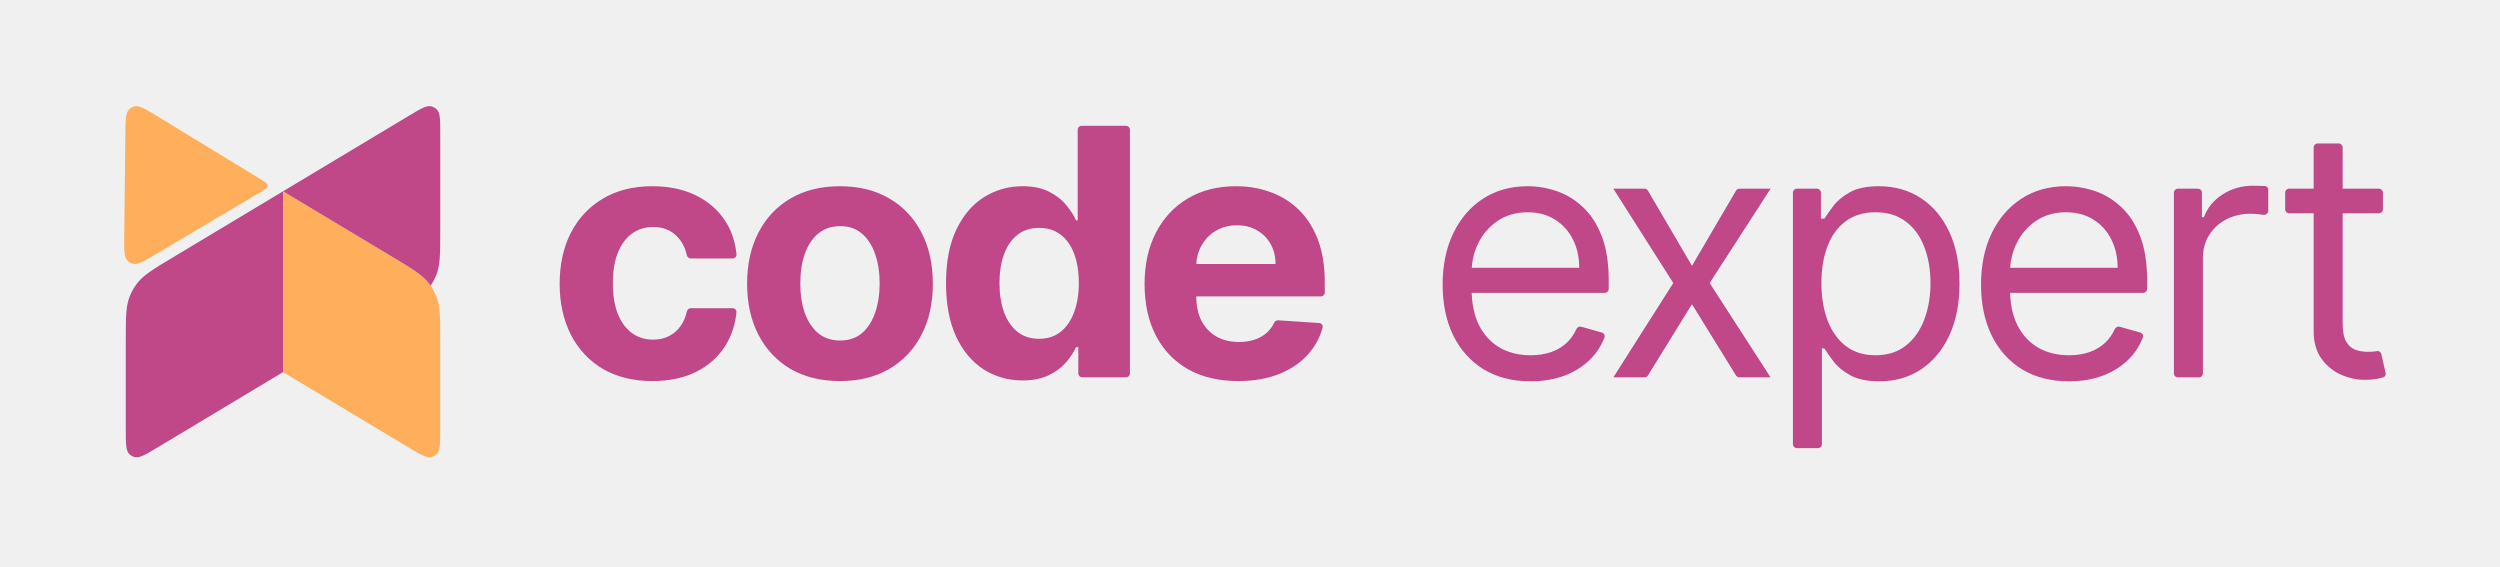
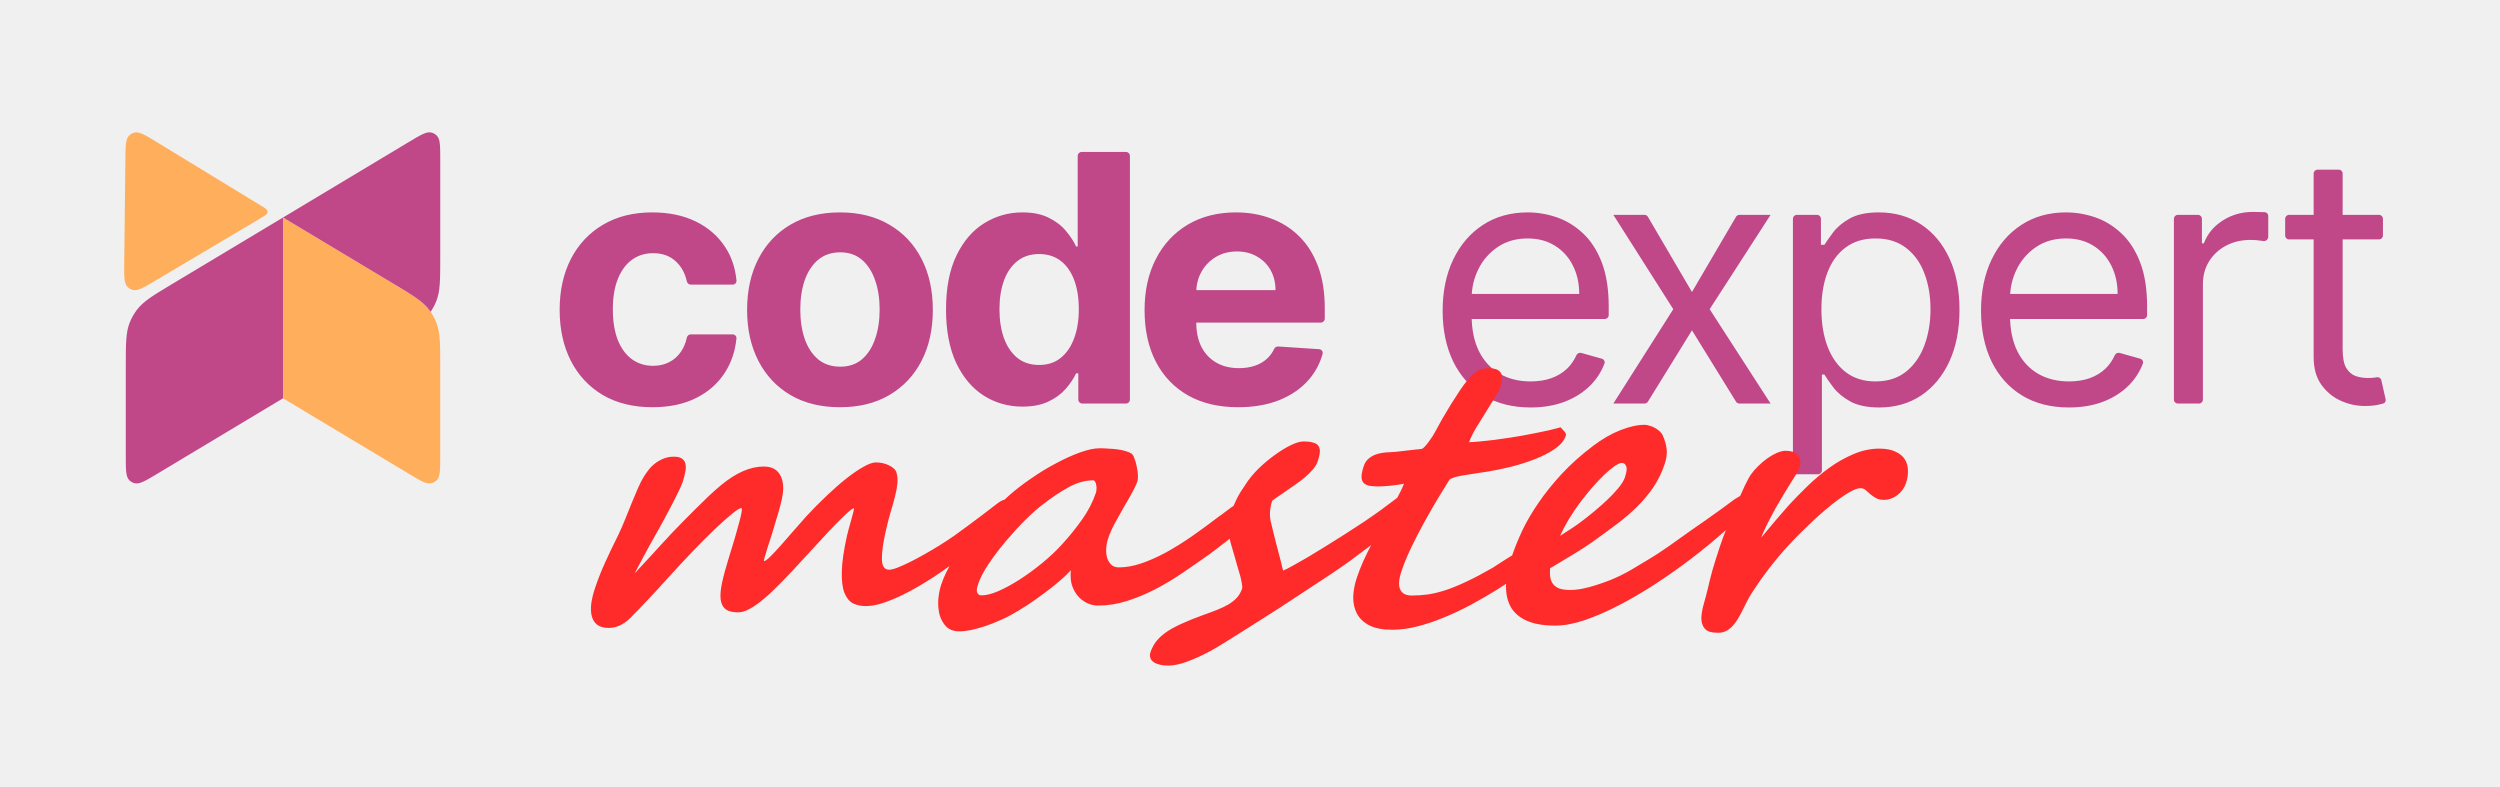
- <svg xmlns="http://www.w3.org/2000/svg" width="636" height="144" fill="none">
-   <g clip-path="url(#a)">
-     <path fill="#ffaf5b" fill-rule="evenodd" d="M32.854 27.823c-.899.87-.918 2.606-.957 6.078l-.293 26.26c-.039 3.506-.058 5.26.829 6.151a3 3 0 0 0 1.36.785c1.215.321 2.724-.573 5.74-2.363l26.966-16c.948-.562 1.421-.843 1.527-1.236a.999.999 0 0 0 .003-.508c-.1-.394-.57-.681-1.511-1.255L39.882 29.48c-2.964-1.81-4.446-2.714-5.661-2.414a3 3 0 0 0-1.367.758Zm78.254 87.681c.892-.881.892-2.623.892-6.108V86.54c0-5.79 0-8.684-1.032-11.221a14.003 14.003 0 0 0-1.772-3.13c-1.644-2.19-4.127-3.68-9.091-6.658L72 48.668v46l32.049 19.23c2.988 1.793 4.483 2.689 5.697 2.377a3.002 3.002 0 0 0 1.362-.771Z" clip-rule="evenodd" />
-     <path fill="#c04788" fill-rule="evenodd" d="M112 58.797c0 5.789 0 8.684-1.032 11.22-.38.933-.859 1.822-1.428 2.651a13.746 13.746 0 0 0-.344-.479c-1.644-2.19-4.127-3.68-9.091-6.658L72 48.668l32.049-19.23c2.988-1.792 4.483-2.689 5.697-2.377.514.132.984.398 1.362.771.892.881.892 2.624.892 6.109v24.856ZM33.032 75.319C32 77.856 32 80.751 32 86.539v22.857c0 3.485 0 5.227.892 6.108a3 3 0 0 0 1.362.771c1.214.312 2.709-.584 5.697-2.377L72 94.668v-46L43.895 65.531C38.93 68.51 36.448 70 34.805 72.19a13.999 13.999 0 0 0-1.773 3.13Z" clip-rule="evenodd" />
-     <path fill="#c04788" d="M166 96.938c-4.917 0-9.146-1.042-12.688-3.126-3.52-2.104-6.229-5.02-8.124-8.75-1.876-3.729-2.813-8.02-2.813-12.874 0-4.917.948-9.23 2.844-12.938 1.916-3.73 4.635-6.635 8.156-8.719 3.521-2.104 7.708-3.156 12.563-3.156 4.187 0 7.854.76 11 2.281 3.145 1.521 5.635 3.657 7.468 6.407 1.659 2.487 2.644 5.366 2.955 8.638a.966.966 0 0 1-.975 1.049h-10.648c-.496 0-.912-.365-1.017-.85-.436-2.005-1.322-3.65-2.659-4.931-1.5-1.48-3.468-2.219-5.906-2.219-2.062 0-3.864.563-5.406 1.688-1.521 1.104-2.708 2.718-3.562 4.843-.855 2.125-1.282 4.698-1.282 7.719 0 3.063.417 5.667 1.25 7.813.854 2.145 2.052 3.78 3.594 4.906 1.542 1.125 3.344 1.687 5.406 1.687 1.521 0 2.886-.312 4.094-.937 1.229-.625 2.24-1.531 3.031-2.719.673-1 1.153-2.166 1.44-3.495.105-.484.521-.849 1.017-.849h10.641a.967.967 0 0 1 .975 1.055c-.326 3.235-1.299 6.112-2.916 8.633-1.771 2.77-4.219 4.937-7.344 6.5-3.125 1.562-6.823 2.344-11.094 2.344ZM213.688 96.938c-4.854 0-9.052-1.032-12.593-3.094-3.521-2.084-6.24-4.98-8.157-8.688-1.916-3.729-2.875-8.052-2.875-12.969 0-4.958.959-9.291 2.875-13 1.917-3.729 4.636-6.624 8.157-8.687 3.541-2.083 7.739-3.125 12.593-3.125 4.855 0 9.042 1.042 12.563 3.125 3.542 2.063 6.271 4.958 8.187 8.688 1.917 3.708 2.875 8.041 2.875 13 0 4.916-.958 9.24-2.875 12.968-1.916 3.709-4.645 6.604-8.187 8.688-3.521 2.062-7.708 3.094-12.563 3.094Zm.063-10.313c2.208 0 4.052-.625 5.531-1.875 1.479-1.27 2.594-3 3.344-5.188.771-2.187 1.156-4.677 1.156-7.468 0-2.792-.385-5.281-1.156-7.469-.75-2.188-1.865-3.917-3.344-5.188-1.479-1.27-3.323-1.906-5.531-1.906-2.229 0-4.104.636-5.625 1.907-1.5 1.27-2.635 3-3.406 5.187-.75 2.188-1.125 4.677-1.125 7.469 0 2.791.375 5.281 1.125 7.469.771 2.187 1.906 3.916 3.406 5.187 1.521 1.25 3.396 1.875 5.625 1.875ZM260.137 96.781c-3.646 0-6.948-.937-9.906-2.812-2.938-1.896-5.271-4.677-7-8.344-1.708-3.688-2.563-8.208-2.563-13.563 0-5.5.886-10.072 2.657-13.718 1.771-3.667 4.125-6.407 7.062-8.219 2.959-1.833 6.198-2.75 9.719-2.75 2.687 0 4.927.458 6.719 1.375 1.812.896 3.271 2.02 4.375 3.375 1.125 1.333 1.979 2.646 2.562 3.938h.406V33a1 1 0 0 1 1-1h11.282a1 1 0 0 1 1 1v62a1 1 0 0 1-1 1h-11.125a1 1 0 0 1-1-1v-6.688h-.563c-.625 1.334-1.51 2.657-2.656 3.97-1.125 1.29-2.594 2.364-4.406 3.218-1.792.854-3.979 1.281-6.563 1.281Zm4.219-10.594c2.146 0 3.958-.583 5.437-1.75 1.5-1.187 2.646-2.843 3.438-4.968.812-2.125 1.219-4.615 1.219-7.469s-.396-5.333-1.188-7.438c-.791-2.104-1.937-3.729-3.437-4.874-1.5-1.146-3.323-1.72-5.469-1.72-2.188 0-4.031.594-5.531 1.782-1.5 1.188-2.636 2.833-3.407 4.938-.77 2.104-1.156 4.541-1.156 7.312 0 2.792.386 5.26 1.156 7.406.792 2.125 1.928 3.792 3.407 5 1.5 1.188 3.343 1.781 5.531 1.781ZM314.99 96.938c-4.937 0-9.187-1-12.75-3-3.542-2.021-6.271-4.876-8.187-8.563-1.917-3.708-2.875-8.094-2.875-13.156 0-4.938.958-9.271 2.875-13 1.916-3.73 4.614-6.636 8.093-8.719 3.5-2.083 7.604-3.125 12.313-3.125 3.166 0 6.114.51 8.844 1.531 2.75 1 5.145 2.51 7.187 4.532 2.063 2.02 3.667 4.562 4.813 7.624 1.145 3.042 1.718 6.605 1.718 10.688v2.656a1 1 0 0 1-1 1H296.49v-8.25h28c0-1.916-.417-3.614-1.25-5.094a8.953 8.953 0 0 0-3.469-3.468c-1.458-.854-3.156-1.282-5.093-1.282-2.021 0-3.813.47-5.375 1.407a9.857 9.857 0 0 0-3.625 3.718c-.875 1.542-1.323 3.26-1.344 5.157v7.844c0 2.374.437 4.427 1.312 6.156.896 1.729 2.157 3.062 3.782 4 1.625.937 3.552 1.406 5.781 1.406 1.479 0 2.833-.208 4.062-.625 1.229-.417 2.282-1.042 3.157-1.875a7.993 7.993 0 0 0 1.71-2.382c.188-.397.589-.66 1.028-.632l10.423.688c.607.04 1.041.61.878 1.197A16.68 16.68 0 0 1 332.896 90c-1.916 2.188-4.396 3.896-7.437 5.125-3.021 1.208-6.511 1.813-10.469 1.813ZM389.381 97c-4.625 0-8.614-1.02-11.968-3.063-3.334-2.062-5.907-4.937-7.719-8.624-1.792-3.709-2.688-8.021-2.688-12.938s.896-9.25 2.688-13c1.812-3.77 4.333-6.708 7.562-8.813 3.25-2.124 7.042-3.187 11.375-3.187 2.5 0 4.969.417 7.407 1.25 2.437.833 4.656 2.188 6.656 4.063 2 1.854 3.594 4.312 4.781 7.374 1.188 3.063 1.781 6.834 1.781 11.313V73.5a1 1 0 0 1-1 1h-36v-6.375h29.5c0-2.708-.541-5.125-1.625-7.25-1.062-2.125-2.583-3.802-4.562-5.031-1.959-1.23-4.271-1.844-6.938-1.844-2.937 0-5.479.73-7.625 2.188a14.39 14.39 0 0 0-4.906 5.624c-1.146 2.313-1.719 4.792-1.719 7.438v4.25c0 3.625.625 6.698 1.875 9.219 1.271 2.5 3.032 4.406 5.282 5.719 2.25 1.291 4.864 1.937 7.843 1.937 1.938 0 3.688-.27 5.25-.813 1.584-.562 2.948-1.395 4.094-2.5.946-.928 1.714-2.041 2.305-3.339.215-.472.735-.74 1.235-.6l5.252 1.474c.542.152.854.723.654 1.25a15.785 15.785 0 0 1-3.446 5.403c-1.771 1.813-3.958 3.23-6.562 4.25-2.605 1-5.532 1.5-8.782 1.5ZM418.362 48c.355 0 .683.188.863.494l11.21 19.131 11.21-19.13c.18-.307.508-.495.863-.495h7.927l-15.5 24 15.5 24h-7.942a1 1 0 0 1-.851-.475l-11.207-18.15-11.207 18.15a1 1 0 0 1-.851.475h-7.942l15.25-24-15.25-24h7.927ZM457.118 114a1 1 0 0 1-1-1V49a1 1 0 0 1 1-1h5.125a1 1 0 0 1 1 1v6.625h.875c.542-.833 1.292-1.896 2.25-3.188.98-1.312 2.375-2.479 4.188-3.5 1.833-1.041 4.312-1.562 7.437-1.562 4.042 0 7.605 1.01 10.688 3.031s5.49 4.886 7.219 8.594c1.729 3.708 2.593 8.083 2.593 13.125 0 5.083-.864 9.49-2.593 13.219-1.729 3.708-4.125 6.583-7.188 8.625-3.062 2.02-6.594 3.031-10.594 3.031-3.083 0-5.552-.51-7.406-1.531-1.854-1.042-3.281-2.219-4.281-3.531-1-1.334-1.771-2.438-2.313-3.313h-.625V113a1 1 0 0 1-1 1h-5.375Zm6.25-42c0 3.625.532 6.823 1.594 9.594 1.063 2.75 2.615 4.906 4.656 6.469 2.042 1.541 4.542 2.312 7.5 2.312 3.084 0 5.657-.813 7.719-2.438 2.084-1.645 3.646-3.854 4.688-6.624 1.062-2.792 1.593-5.896 1.593-9.313 0-3.375-.52-6.417-1.562-9.125-1.021-2.73-2.573-4.885-4.656-6.469-2.063-1.604-4.657-2.406-7.782-2.406-3 0-5.52.76-7.562 2.281-2.042 1.5-3.583 3.604-4.625 6.313-1.042 2.687-1.563 5.823-1.563 9.406ZM526.348 97c-4.625 0-8.614-1.02-11.968-3.063-3.334-2.062-5.907-4.937-7.719-8.624-1.792-3.709-2.688-8.021-2.688-12.938s.896-9.25 2.688-13c1.812-3.77 4.333-6.708 7.562-8.813 3.25-2.124 7.042-3.187 11.375-3.187 2.5 0 4.969.417 7.407 1.25 2.437.833 4.656 2.188 6.656 4.063 2 1.854 3.594 4.312 4.781 7.374 1.188 3.063 1.781 6.834 1.781 11.313V73.5a1 1 0 0 1-1 1h-36v-6.375h29.5c0-2.708-.541-5.125-1.625-7.25-1.062-2.125-2.583-3.802-4.562-5.031-1.958-1.23-4.271-1.844-6.938-1.844-2.937 0-5.479.73-7.625 2.188a14.39 14.39 0 0 0-4.906 5.624c-1.146 2.313-1.719 4.792-1.719 7.438v4.25c0 3.625.625 6.698 1.875 9.219 1.271 2.5 3.032 4.406 5.282 5.719 2.25 1.291 4.864 1.937 7.843 1.937 1.938 0 3.688-.27 5.25-.813 1.584-.562 2.948-1.395 4.094-2.5.946-.928 1.714-2.041 2.305-3.339.215-.472.736-.74 1.236-.6l5.251 1.474c.542.152.855.723.655 1.25a15.787 15.787 0 0 1-3.447 5.403c-1.771 1.813-3.958 3.23-6.562 4.25-2.604 1-5.532 1.5-8.782 1.5ZM554.042 96a1 1 0 0 1-1-1V49a1 1 0 0 1 1-1h5.125a1 1 0 0 1 1 1v6.25h.5c.875-2.375 2.459-4.302 4.75-5.781 2.292-1.48 4.875-2.219 7.75-2.219a81.78 81.78 0 0 1 2.972.064.954.954 0 0 1 .903.966v5.314c0 .65-.618 1.159-1.262 1.065l-.457-.065a16.916 16.916 0 0 0-2.781-.219c-2.333 0-4.416.49-6.25 1.469-1.812.958-3.25 2.291-4.312 4-1.042 1.687-1.563 3.614-1.563 5.781V95a1 1 0 0 1-1 1h-5.375ZM605.219 48a1 1 0 0 1 1 1v4.25a1 1 0 0 1-1 1h-22.875a1 1 0 0 1-1-1V49a1 1 0 0 1 1-1h22.875Zm-16.625-10.5a1 1 0 0 1 1-1h5.375a1 1 0 0 1 1 1v44.75c0 2.083.302 3.646.907 4.688.625 1.02 1.416 1.708 2.375 2.062.979.333 2.01.5 3.093.5.813 0 1.48-.042 2-.125l.294-.059a1 1 0 0 1 1.172.76l1.092 4.823c.11.488-.157.982-.639 1.114-.365.1-.786.2-1.262.3-.896.208-2.032.312-3.407.312-2.083 0-4.125-.448-6.125-1.344-1.979-.896-3.625-2.26-4.937-4.094-1.292-1.833-1.938-4.145-1.938-6.937V37.5Z" />
+ <svg xmlns="http://www.w3.org/2000/svg" width="636" height="200" fill="none" version="1.1" id="svg4">
+   <g clip-path="url(#a)" id="g3" transform="translate(0,6.659177)">
+     <path fill="#ffaf5b" fill-rule="evenodd" d="m 32.854,27.823 c -0.899,0.87 -0.918,2.606 -0.957,6.078 l -0.293,26.26 c -0.039,3.506 -0.058,5.26 0.829,6.151 a 3,3 0 0 0 1.36,0.785 c 1.215,0.321 2.724,-0.573 5.74,-2.363 l 26.966,-16 c 0.948,-0.562 1.421,-0.843 1.527,-1.236 a 0.999,0.999 0 0 0 0.003,-0.508 c -0.1,-0.394 -0.57,-0.681 -1.511,-1.255 L 39.882,29.48 c -2.964,-1.81 -4.446,-2.714 -5.661,-2.414 a 3,3 0 0 0 -1.367,0.758 z m 78.254,87.681 C 112,114.623 112,112.881 112,109.396 V 86.54 c 0,-5.79 0,-8.684 -1.032,-11.221 a 14.003,14.003 0 0 0 -1.772,-3.13 c -1.644,-2.19 -4.127,-3.68 -9.091,-6.658 L 72,48.668 v 46 l 32.049,19.23 c 2.988,1.793 4.483,2.689 5.697,2.377 a 3.002,3.002 0 0 0 1.362,-0.771 z" clip-rule="evenodd" id="path1" />
+     <path fill="#c04788" fill-rule="evenodd" d="m 112,58.797 c 0,5.789 0,8.684 -1.032,11.22 -0.38,0.933 -0.859,1.822 -1.428,2.651 a 13.746,13.746 0 0 0 -0.344,-0.479 c -1.644,-2.19 -4.127,-3.68 -9.091,-6.658 L 72,48.668 104.049,29.438 c 2.988,-1.792 4.483,-2.689 5.697,-2.377 0.514,0.132 0.984,0.398 1.362,0.771 C 112,28.713 112,30.456 112,33.941 Z M 33.032,75.319 C 32,77.856 32,80.751 32,86.539 v 22.857 c 0,3.485 0,5.227 0.892,6.108 a 3,3 0 0 0 1.362,0.771 c 1.214,0.312 2.709,-0.584 5.697,-2.377 L 72,94.668 v -46 L 43.895,65.531 C 38.93,68.51 36.448,70 34.805,72.19 a 13.999,13.999 0 0 0 -1.773,3.13 z" clip-rule="evenodd" id="path2" />
+     <path fill="#c04788" d="m 166,96.938 c -4.917,0 -9.146,-1.042 -12.688,-3.126 -3.52,-2.104 -6.229,-5.02 -8.124,-8.75 -1.876,-3.729 -2.813,-8.02 -2.813,-12.874 0,-4.917 0.948,-9.23 2.844,-12.938 1.916,-3.73 4.635,-6.635 8.156,-8.719 3.521,-2.104 7.708,-3.156 12.563,-3.156 4.187,0 7.854,0.76 11,2.281 3.145,1.521 5.635,3.657 7.468,6.407 1.659,2.487 2.644,5.366 2.955,8.638 a 0.966,0.966 0 0 1 -0.975,1.049 h -10.648 c -0.496,0 -0.912,-0.365 -1.017,-0.85 -0.436,-2.005 -1.322,-3.65 -2.659,-4.931 -1.5,-1.48 -3.468,-2.219 -5.906,-2.219 -2.062,0 -3.864,0.563 -5.406,1.688 -1.521,1.104 -2.708,2.718 -3.562,4.843 -0.855,2.125 -1.282,4.698 -1.282,7.719 0,3.063 0.417,5.667 1.25,7.813 0.854,2.145 2.052,3.78 3.594,4.906 1.542,1.125 3.344,1.687 5.406,1.687 1.521,0 2.886,-0.312 4.094,-0.937 1.229,-0.625 2.24,-1.531 3.031,-2.719 0.673,-1 1.153,-2.166 1.44,-3.495 0.105,-0.484 0.521,-0.849 1.017,-0.849 h 10.641 a 0.967,0.967 0 0 1 0.975,1.055 c -0.326,3.235 -1.299,6.112 -2.916,8.633 -1.771,2.77 -4.219,4.937 -7.344,6.5 -3.125,1.562 -6.823,2.344 -11.094,2.344 z m 47.688,0 c -4.854,0 -9.052,-1.032 -12.593,-3.094 -3.521,-2.084 -6.24,-4.98 -8.157,-8.688 -1.916,-3.729 -2.875,-8.052 -2.875,-12.969 0,-4.958 0.959,-9.291 2.875,-13 1.917,-3.729 4.636,-6.624 8.157,-8.687 3.541,-2.083 7.739,-3.125 12.593,-3.125 4.855,0 9.042,1.042 12.563,3.125 3.542,2.063 6.271,4.958 8.187,8.688 1.917,3.708 2.875,8.041 2.875,13 0,4.916 -0.958,9.24 -2.875,12.968 -1.916,3.709 -4.645,6.604 -8.187,8.688 -3.521,2.062 -7.708,3.094 -12.563,3.094 z m 0.063,-10.313 c 2.208,0 4.052,-0.625 5.531,-1.875 1.479,-1.27 2.594,-3 3.344,-5.188 0.771,-2.187 1.156,-4.677 1.156,-7.468 0,-2.792 -0.385,-5.281 -1.156,-7.469 -0.75,-2.188 -1.865,-3.917 -3.344,-5.188 -1.479,-1.27 -3.323,-1.906 -5.531,-1.906 -2.229,0 -4.104,0.636 -5.625,1.907 -1.5,1.27 -2.635,3 -3.406,5.187 -0.75,2.188 -1.125,4.677 -1.125,7.469 0,2.791 0.375,5.281 1.125,7.469 0.771,2.187 1.906,3.916 3.406,5.187 1.521,1.25 3.396,1.875 5.625,1.875 z m 46.386,10.156 c -3.646,0 -6.948,-0.937 -9.906,-2.812 -2.938,-1.896 -5.271,-4.677 -7,-8.344 -1.708,-3.688 -2.563,-8.208 -2.563,-13.563 0,-5.5 0.886,-10.072 2.657,-13.718 1.771,-3.667 4.125,-6.407 7.062,-8.219 2.959,-1.833 6.198,-2.75 9.719,-2.75 2.687,0 4.927,0.458 6.719,1.375 1.812,0.896 3.271,2.02 4.375,3.375 1.125,1.333 1.979,2.646 2.562,3.938 h 0.406 V 33 a 1,1 0 0 1 1,-1 h 11.282 a 1,1 0 0 1 1,1 v 62 a 1,1 0 0 1 -1,1 h -11.125 a 1,1 0 0 1 -1,-1 v -6.688 h -0.563 c -0.625,1.334 -1.51,2.657 -2.656,3.97 -1.125,1.29 -2.594,2.364 -4.406,3.218 -1.792,0.854 -3.979,1.281 -6.563,1.281 z m 4.219,-10.594 c 2.146,0 3.958,-0.583 5.437,-1.75 1.5,-1.187 2.646,-2.843 3.438,-4.968 0.812,-2.125 1.219,-4.615 1.219,-7.469 0,-2.854 -0.396,-5.333 -1.188,-7.438 -0.791,-2.104 -1.937,-3.729 -3.437,-4.874 -1.5,-1.146 -3.323,-1.72 -5.469,-1.72 -2.188,0 -4.031,0.594 -5.531,1.782 -1.5,1.188 -2.636,2.833 -3.407,4.938 -0.77,2.104 -1.156,4.541 -1.156,7.312 0,2.792 0.386,5.26 1.156,7.406 0.792,2.125 1.928,3.792 3.407,5 1.5,1.188 3.343,1.781 5.531,1.781 z m 50.634,10.751 c -4.937,0 -9.187,-1 -12.75,-3 -3.542,-2.021 -6.271,-4.876 -8.187,-8.563 -1.917,-3.708 -2.875,-8.094 -2.875,-13.156 0,-4.938 0.958,-9.271 2.875,-13 1.916,-3.73 4.614,-6.636 8.093,-8.719 3.5,-2.083 7.604,-3.125 12.313,-3.125 3.166,0 6.114,0.51 8.844,1.531 2.75,1 5.145,2.51 7.187,4.532 2.063,2.02 3.667,4.562 4.813,7.624 1.145,3.042 1.718,6.605 1.718,10.688 v 2.656 a 1,1 0 0 1 -1,1 H 296.49 v -8.25 h 28 c 0,-1.916 -0.417,-3.614 -1.25,-5.094 a 8.953,8.953 0 0 0 -3.469,-3.468 c -1.458,-0.854 -3.156,-1.282 -5.093,-1.282 -2.021,0 -3.813,0.47 -5.375,1.407 a 9.857,9.857 0 0 0 -3.625,3.718 c -0.875,1.542 -1.323,3.26 -1.344,5.157 v 7.844 c 0,2.374 0.437,4.427 1.312,6.156 0.896,1.729 2.157,3.062 3.782,4 1.625,0.937 3.552,1.406 5.781,1.406 1.479,0 2.833,-0.208 4.062,-0.625 1.229,-0.417 2.282,-1.042 3.157,-1.875 a 7.993,7.993 0 0 0 1.71,-2.382 c 0.188,-0.397 0.589,-0.66 1.028,-0.632 l 10.423,0.688 c 0.607,0.04 1.041,0.61 0.878,1.197 A 16.68,16.68 0 0 1 332.896,90 c -1.916,2.188 -4.396,3.896 -7.437,5.125 -3.021,1.208 -6.511,1.813 -10.469,1.813 z M 389.381,97 c -4.625,0 -8.614,-1.02 -11.968,-3.063 -3.334,-2.062 -5.907,-4.937 -7.719,-8.624 -1.792,-3.709 -2.688,-8.021 -2.688,-12.938 0,-4.917 0.896,-9.25 2.688,-13 1.812,-3.77 4.333,-6.708 7.562,-8.813 3.25,-2.124 7.042,-3.187 11.375,-3.187 2.5,0 4.969,0.417 7.407,1.25 2.437,0.833 4.656,2.188 6.656,4.063 2,1.854 3.594,4.312 4.781,7.374 1.188,3.063 1.781,6.834 1.781,11.313 V 73.5 a 1,1 0 0 1 -1,1 h -36 v -6.375 h 29.5 c 0,-2.708 -0.541,-5.125 -1.625,-7.25 -1.062,-2.125 -2.583,-3.802 -4.562,-5.031 C 393.61,54.614 391.298,54 388.631,54 c -2.937,0 -5.479,0.73 -7.625,2.188 a 14.39,14.39 0 0 0 -4.906,5.624 c -1.146,2.313 -1.719,4.792 -1.719,7.438 v 4.25 c 0,3.625 0.625,6.698 1.875,9.219 1.271,2.5 3.032,4.406 5.282,5.719 2.25,1.291 4.864,1.937 7.843,1.937 1.938,0 3.688,-0.27 5.25,-0.813 1.584,-0.562 2.948,-1.395 4.094,-2.5 0.946,-0.928 1.714,-2.041 2.305,-3.339 0.215,-0.472 0.735,-0.74 1.235,-0.6 l 5.252,1.474 c 0.542,0.152 0.854,0.723 0.654,1.25 a 15.785,15.785 0 0 1 -3.446,5.403 c -1.771,1.813 -3.958,3.23 -6.562,4.25 -2.605,1 -5.532,1.5 -8.782,1.5 z m 28.981,-49 c 0.355,0 0.683,0.188 0.863,0.494 l 11.21,19.131 11.21,-19.13 C 441.825,48.188 442.153,48 442.508,48 h 7.927 l -15.5,24 15.5,24 h -7.942 a 1,1 0 0 1 -0.851,-0.475 l -11.207,-18.15 -11.207,18.15 A 1,1 0 0 1 418.377,96 h -7.942 l 15.25,-24 -15.25,-24 z m 38.756,66 a 1,1 0 0 1 -1,-1 V 49 a 1,1 0 0 1 1,-1 h 5.125 a 1,1 0 0 1 1,1 v 6.625 h 0.875 c 0.542,-0.833 1.292,-1.896 2.25,-3.188 0.98,-1.312 2.375,-2.479 4.188,-3.5 1.833,-1.041 4.312,-1.562 7.437,-1.562 4.042,0 7.605,1.01 10.688,3.031 3.083,2.021 5.49,4.886 7.219,8.594 1.729,3.708 2.593,8.083 2.593,13.125 0,5.083 -0.864,9.49 -2.593,13.219 -1.729,3.708 -4.125,6.583 -7.188,8.625 -3.062,2.02 -6.594,3.031 -10.594,3.031 -3.083,0 -5.552,-0.51 -7.406,-1.531 -1.854,-1.042 -3.281,-2.219 -4.281,-3.531 -1,-1.334 -1.771,-2.438 -2.313,-3.313 h -0.625 V 113 a 1,1 0 0 1 -1,1 z m 6.25,-42 c 0,3.625 0.532,6.823 1.594,9.594 1.063,2.75 2.615,4.906 4.656,6.469 2.042,1.541 4.542,2.312 7.5,2.312 3.084,0 5.657,-0.813 7.719,-2.438 2.084,-1.645 3.646,-3.854 4.688,-6.624 1.062,-2.792 1.593,-5.896 1.593,-9.313 0,-3.375 -0.52,-6.417 -1.562,-9.125 -1.021,-2.73 -2.573,-4.885 -4.656,-6.469 C 482.837,54.802 480.243,54 477.118,54 c -3,0 -5.52,0.76 -7.562,2.281 -2.042,1.5 -3.583,3.604 -4.625,6.313 -1.042,2.687 -1.563,5.823 -1.563,9.406 z m 62.98,25 c -4.625,0 -8.614,-1.02 -11.968,-3.063 -3.334,-2.062 -5.907,-4.937 -7.719,-8.624 -1.792,-3.709 -2.688,-8.021 -2.688,-12.938 0,-4.917 0.896,-9.25 2.688,-13 1.812,-3.77 4.333,-6.708 7.562,-8.813 3.25,-2.124 7.042,-3.187 11.375,-3.187 2.5,0 4.969,0.417 7.407,1.25 2.437,0.833 4.656,2.188 6.656,4.063 2,1.854 3.594,4.312 4.781,7.374 1.188,3.063 1.781,6.834 1.781,11.313 V 73.5 a 1,1 0 0 1 -1,1 h -36 v -6.375 h 29.5 c 0,-2.708 -0.541,-5.125 -1.625,-7.25 -1.062,-2.125 -2.583,-3.802 -4.562,-5.031 -1.958,-1.23 -4.271,-1.844 -6.938,-1.844 -2.937,0 -5.479,0.73 -7.625,2.188 a 14.39,14.39 0 0 0 -4.906,5.624 c -1.146,2.313 -1.719,4.792 -1.719,7.438 v 4.25 c 0,3.625 0.625,6.698 1.875,9.219 1.271,2.5 3.032,4.406 5.282,5.719 2.25,1.291 4.864,1.937 7.843,1.937 1.938,0 3.688,-0.27 5.25,-0.813 1.584,-0.562 2.948,-1.395 4.094,-2.5 0.946,-0.928 1.714,-2.041 2.305,-3.339 0.215,-0.472 0.736,-0.74 1.236,-0.6 l 5.251,1.474 c 0.542,0.152 0.855,0.723 0.655,1.25 a 15.787,15.787 0 0 1 -3.447,5.403 c -1.771,1.813 -3.958,3.23 -6.562,4.25 -2.604,1 -5.532,1.5 -8.782,1.5 z m 27.694,-1 a 1,1 0 0 1 -1,-1 V 49 a 1,1 0 0 1 1,-1 h 5.125 a 1,1 0 0 1 1,1 v 6.25 h 0.5 c 0.875,-2.375 2.459,-4.302 4.75,-5.781 2.292,-1.48 4.875,-2.219 7.75,-2.219 a 81.78,81.78 0 0 1 2.972,0.064 0.954,0.954 0 0 1 0.903,0.966 v 5.314 c 0,0.65 -0.618,1.159 -1.262,1.065 l -0.457,-0.065 a 16.916,16.916 0 0 0 -2.781,-0.219 c -2.333,0 -4.416,0.49 -6.25,1.469 -1.812,0.958 -3.25,2.291 -4.312,4 -1.042,1.687 -1.563,3.614 -1.563,5.781 V 95 a 1,1 0 0 1 -1,1 z m 51.177,-48 a 1,1 0 0 1 1,1 v 4.25 a 1,1 0 0 1 -1,1 h -22.875 a 1,1 0 0 1 -1,-1 V 49 a 1,1 0 0 1 1,-1 z M 588.594,37.5 a 1,1 0 0 1 1,-1 h 5.375 a 1,1 0 0 1 1,1 v 44.75 c 0,2.083 0.302,3.646 0.907,4.688 0.625,1.02 1.416,1.708 2.375,2.062 0.979,0.333 2.01,0.5 3.093,0.5 0.813,0 1.48,-0.042 2,-0.125 l 0.294,-0.059 a 1,1 0 0 1 1.172,0.76 l 1.092,4.823 c 0.11,0.488 -0.157,0.982 -0.639,1.114 -0.365,0.1 -0.786,0.2 -1.262,0.3 -0.896,0.208 -2.032,0.312 -3.407,0.312 -2.083,0 -4.125,-0.448 -6.125,-1.344 -1.979,-0.896 -3.625,-2.26 -4.937,-4.094 -1.292,-1.833 -1.938,-4.145 -1.938,-6.937 z" id="path3" />
  </g>
-   <defs>
+   <defs id="defs4">
    <clipPath id="a">
-       <path fill="#fff" d="M0 0h636v144H0z" />
+       <path fill="#ffffff" d="M 0,0 H 636 V 144 H 0 Z" id="path4" />
    </clipPath>
  </defs>
+   <path d="m 257.18,129.078 q -0.138,0.41 -0.596,1.094 -0.397,0.638 -0.977,1.413 -0.564,0.729 -1.281,1.504 -0.671,0.775 -1.311,1.458 -1.112,1.139 -2.849,2.643 -1.736,1.504 -3.792,3.145 -2.056,1.641 -4.294,3.281 -2.238,1.641 -4.354,3.053 -1.69,1.094 -3.912,2.415 -2.222,1.322 -4.611,2.461 -2.389,1.139 -4.746,1.914 -2.296,0.729 -4.21,0.729 -1.777,0 -3.234,-0.684 -1.395,-0.729 -2.194,-2.689 -0.753,-1.96 -0.667,-5.469 0.087,-3.509 1.335,-9.115 0.138,-0.547 0.431,-1.686 0.353,-1.185 0.645,-2.324 0.353,-1.185 0.553,-2.051 0.2,-0.866 0.109,-0.866 -0.365,0 -1.598,1.094 -1.188,1.094 -2.986,2.917 -1.737,1.777 -3.902,4.147 -2.149,2.324 -4.451,4.831 -2.896,3.19 -5.395,5.742 -2.438,2.507 -4.479,4.238 -1.98,1.686 -3.654,2.598 -1.628,0.911 -2.995,0.911 -2.096,0 -3.157,-0.775 -1.046,-0.82 -1.268,-2.461 -0.207,-1.686 0.348,-4.284 0.57,-2.643 1.69,-6.243 1.887,-6.016 2.748,-9.388 0.907,-3.372 0.451,-3.372 -0.547,0 -2.298,1.413 -1.751,1.413 -4.357,3.874 -2.56,2.461 -5.775,5.788 -3.17,3.327 -6.646,7.155 -0.884,1.003 -2.104,2.324 -1.219,1.322 -2.5,2.689 -1.28,1.367 -2.53,2.643 -1.204,1.276 -2.149,2.188 -1.219,1.185 -2.619,1.823 -1.384,0.592 -2.706,0.592 -1.869,0 -2.929,-0.775 -1.046,-0.82 -1.406,-2.188 -0.36,-1.367 -0.142,-3.236 0.264,-1.868 0.969,-3.965 0.629,-1.868 1.226,-3.372 0.597,-1.504 1.285,-3.008 0.704,-1.549 1.499,-3.236 0.841,-1.686 1.896,-3.874 0.917,-1.914 1.759,-4.01 0.857,-2.142 1.669,-4.147 0.827,-2.051 1.592,-3.783 0.765,-1.732 1.467,-2.871 0.489,-0.775 1.144,-1.641 0.671,-0.911 1.6,-1.641 0.944,-0.775 2.161,-1.276 1.232,-0.547 2.782,-0.547 1.413,0 2.095,0.547 0.697,0.501 0.846,1.413 0.164,0.866 -0.098,2.051 -0.201,1.139 -0.63,2.415 -0.368,1.094 -1.316,2.962 -0.902,1.868 -2.124,4.147 -1.161,2.233 -2.536,4.694 -1.36,2.415 -2.612,4.648 -1.207,2.233 -2.185,4.056 -0.963,1.777 -1.437,2.78 0.153,-0.182 0.808,-0.911 0.701,-0.729 1.646,-1.777 0.991,-1.048 2.073,-2.233 1.082,-1.185 2.027,-2.233 0.991,-1.048 1.707,-1.823 0.716,-0.775 0.869,-0.957 1.28,-1.367 2.941,-3.053 1.676,-1.732 3.444,-3.464 1.783,-1.777 3.459,-3.372 1.722,-1.595 3.047,-2.689 2.833,-2.324 5.51,-3.509 2.723,-1.185 5.321,-1.185 2.78,0 4.004,1.914 1.225,1.914 0.82,5.013 -0.155,1.139 -0.601,2.871 -0.446,1.732 -1.044,3.646 -0.537,1.868 -1.136,3.783 -0.598,1.914 -1.104,3.418 -0.46,1.504 -0.737,2.461 -0.276,0.957 -0.14,0.957 0.41,0 1.568,-1.139 1.158,-1.139 2.698,-2.871 1.54,-1.732 3.263,-3.737 1.723,-2.005 3.247,-3.691 2.5,-2.689 5.105,-5.15 2.621,-2.507 4.981,-4.375 2.421,-1.914 4.384,-3.008 1.978,-1.139 3.209,-1.139 0.866,0 1.716,0.182 0.85,0.182 1.548,0.547 0.759,0.319 1.273,0.82 0.53,0.456 0.696,1.048 0.361,1.23 0.235,2.689 -0.126,1.458 -0.587,3.236 -0.416,1.777 -1.091,3.919 -0.629,2.142 -1.23,4.74 -1.093,4.74 -1.041,7.428 0.052,2.689 1.83,2.689 0.775,0 2.189,-0.547 1.475,-0.592 3.225,-1.458 1.811,-0.911 3.728,-2.005 1.963,-1.094 3.698,-2.188 1.903,-1.185 3.684,-2.415 1.797,-1.276 3.563,-2.598 1.812,-1.322 3.654,-2.734 1.903,-1.458 3.99,-3.053 1.279,-0.957 2.51,-0.957 1.458,0 0.753,2.096 z m 21.628,-3.737 q 0.138,-0.41 0.14,-0.957 0.047,-0.547 -0.073,-1.003 -0.059,-0.501 -0.271,-0.82 -0.196,-0.365 -0.47,-0.365 -3.008,0 -6.066,1.641 -2.998,1.595 -6.622,4.375 -2.01,1.504 -4.6,4.056 -2.545,2.552 -4.969,5.423 -2.424,2.871 -4.347,5.742 -1.923,2.871 -2.659,5.059 -0.184,0.547 -0.322,1.094 -0.077,0.501 -0.033,0.911 0.09,0.41 0.362,0.684 0.273,0.273 0.865,0.273 1.732,0 4.287,-1.094 2.571,-1.139 5.356,-2.917 2.846,-1.823 5.679,-4.147 2.894,-2.37 5.134,-4.831 2.744,-3.008 5.078,-6.289 2.334,-3.281 3.53,-6.836 z m 39.847,4.694 q -0.184,0.547 -0.673,1.322 -0.428,0.729 -1.007,1.504 -0.564,0.729 -1.22,1.458 -0.595,0.684 -1.128,1.185 -0.335,0.319 -1.036,0.911 -0.685,0.547 -1.569,1.276 -0.868,0.684 -1.964,1.504 -1.051,0.82 -2.147,1.641 -3.471,2.461 -7.018,4.876 -3.486,2.37 -7.077,4.238 -3.576,1.823 -7.195,2.962 -3.619,1.139 -7.265,1.139 -1.549,0 -2.915,-0.684 -1.365,-0.684 -2.334,-1.868 -0.969,-1.185 -1.465,-2.826 -0.435,-1.686 -0.201,-3.6 -1.28,1.367 -3.139,2.962 -1.843,1.549 -3.959,3.099 -2.071,1.549 -4.232,2.962 -2.146,1.367 -3.942,2.37 -1.233,0.684 -2.936,1.413 -1.658,0.729 -3.468,1.367 -1.794,0.592 -3.573,1.003 -1.718,0.365 -3.085,0.365 -2.187,0 -3.414,-1.23 -1.211,-1.276 -1.692,-3.099 -0.435,-1.823 -0.292,-3.874 0.189,-2.051 0.741,-3.691 1.012,-3.008 2.92,-6.107 1.969,-3.145 4.333,-6.107 2.409,-2.962 5,-5.651 2.636,-2.689 4.982,-4.785 2.468,-2.188 5.604,-4.329 3.151,-2.187 6.362,-3.874 3.226,-1.732 6.131,-2.78 2.95,-1.048 4.956,-1.048 1.094,0 2.202,0.091 1.17,0.046 2.263,0.182 1.093,0.137 2.05,0.41 0.956,0.273 1.639,0.684 0.424,0.365 0.74,1.322 0.377,0.911 0.556,2.005 0.24,1.048 0.297,2.096 0.058,1.048 -0.142,1.641 -0.429,1.276 -1.437,3.053 -0.947,1.732 -2.092,3.646 -1.1,1.914 -2.185,3.919 -1.085,2.005 -1.698,3.828 -0.429,1.276 -0.509,2.598 -0.08,1.322 0.236,2.415 0.331,1.048 1.058,1.732 0.727,0.684 1.912,0.684 2.689,0 5.669,-1.003 2.981,-1.003 6.206,-2.734 3.241,-1.777 6.682,-4.147 3.456,-2.415 7.08,-5.195 0.091,0 0.959,-0.684 0.868,-0.684 2.01,-1.504 1.187,-0.82 2.374,-1.504 1.233,-0.684 1.962,-0.684 1.322,0 1.471,0.775 0.15,0.775 -0.387,2.37 z m 41.266,-2.37 q -0.414,1.23 -2.136,3.099 -1.707,1.823 -4.083,3.874 -2.331,2.051 -5.102,4.193 -2.756,2.096 -5.299,3.965 -1.507,1.094 -4.4,3.053 -2.877,1.914 -6.439,4.238 -3.516,2.324 -7.367,4.831 -3.836,2.461 -7.245,4.603 -3.364,2.142 -5.951,3.737 -2.587,1.595 -3.653,2.187 -3.454,1.869 -6.252,2.871 -2.753,1.003 -4.667,1.003 -1.595,0 -2.581,-0.319 -1.002,-0.273 -1.517,-0.775 -0.53,-0.456 -0.635,-1.094 -0.12,-0.592 0.095,-1.23 0.537,-1.595 1.558,-2.871 1.006,-1.23 2.605,-2.324 1.644,-1.094 3.895,-2.096 2.312,-1.048 5.324,-2.142 1.962,-0.684 3.544,-1.322 1.627,-0.638 2.875,-1.367 1.309,-0.775 2.178,-1.732 0.869,-0.957 1.329,-2.324 0.107,-0.319 -0.057,-1.185 -0.119,-0.866 -0.419,-2.005 -0.3,-1.139 -0.722,-2.461 -0.36,-1.367 -0.751,-2.643 -0.376,-1.322 -0.722,-2.461 -0.346,-1.139 -0.495,-1.914 -0.703,-3.464 0.508,-7.064 0.521,-1.549 1.347,-3.19 0.825,-1.641 2.031,-3.327 1.298,-2.096 3.294,-4.102 2.042,-2.005 4.204,-3.555 2.177,-1.595 4.14,-2.552 2.008,-0.957 3.239,-0.957 1.641,0 2.581,0.319 0.956,0.273 1.288,0.911 0.393,0.592 0.299,1.549 -0.079,0.911 -0.523,2.233 -0.368,1.094 -1.268,2.142 -0.9,1.048 -1.981,1.96 -1.081,0.911 -2.208,1.686 -1.127,0.775 -1.964,1.367 -1.248,0.866 -2.375,1.641 -1.111,0.729 -1.797,1.276 -0.92,2.871 -0.366,5.286 0.285,1.185 0.705,2.917 0.466,1.732 0.9,3.555 0.496,1.777 0.901,3.418 0.405,1.641 0.63,2.598 0.791,-0.319 2.358,-1.185 1.628,-0.911 3.774,-2.142 2.161,-1.276 4.642,-2.826 2.527,-1.549 5.084,-3.19 2.557,-1.641 4.962,-3.236 2.42,-1.641 4.415,-3.099 1.69,-1.23 2.802,-2.096 1.173,-0.911 1.949,-1.458 0.837,-0.592 1.385,-0.866 0.563,-0.319 1.11,-0.319 0.592,0 0.804,0.456 0.272,0.41 0.316,0.957 0.059,0.501 -0.003,0.957 -0.062,0.456 -0.093,0.547 z m -14.734,19.277 q 0.705,-2.096 1.638,-4.193 0.994,-2.142 2.049,-4.193 1.115,-2.096 2.23,-4.056 1.115,-1.96 2.078,-3.737 1.299,-2.37 2.337,-4.238 1.039,-1.868 1.667,-3.464 -0.73,0.137 -1.641,0.273 -0.851,0.091 -1.763,0.228 -0.897,0.091 -1.732,0.137 -0.836,0.046 -1.383,0.046 -1.413,0 -2.4,-0.182 -0.926,-0.228 -1.426,-0.775 -0.484,-0.592 -0.466,-1.595 0.034,-1.048 0.57,-2.643 0.337,-1.003 1.023,-1.686 0.731,-0.684 1.644,-1.094 0.958,-0.41 1.961,-0.547 1.064,-0.182 2.021,-0.182 0.365,0 1.443,-0.091 1.094,-0.137 2.325,-0.273 1.231,-0.137 2.416,-0.273 1.185,-0.137 1.748,-0.182 0.365,0 0.868,-0.547 0.549,-0.547 1.067,-1.276 0.58,-0.775 1.068,-1.549 0.504,-0.82 0.779,-1.367 0.642,-1.23 1.65,-3.008 1.054,-1.777 2.184,-3.646 1.176,-1.868 2.29,-3.555 1.175,-1.732 2.059,-2.734 1.204,-1.413 2.316,-2.142 1.111,-0.729 2.843,-0.729 2.415,0 3.126,1.139 0.756,1.139 -0.041,3.509 -0.368,1.094 -1.452,2.826 -1.038,1.732 -2.305,3.737 -1.252,1.96 -2.489,4.01 -1.176,2.005 -1.758,3.6 0.911,0 2.705,-0.182 1.793,-0.182 3.784,-0.41 2.006,-0.273 3.83,-0.547 1.869,-0.273 2.842,-0.456 2.052,-0.41 3.116,-0.592 1.125,-0.228 2.006,-0.41 0.927,-0.182 1.961,-0.41 1.095,-0.273 3.041,-0.775 0.5,0.547 0.802,0.866 0.303,0.319 0.408,0.547 0.167,0.182 0.151,0.365 0.03,0.182 -0.047,0.41 -0.598,1.777 -2.745,3.281 -2.131,1.458 -5.021,2.598 -2.89,1.139 -6.128,1.96 -3.177,0.775 -5.928,1.23 -2.021,0.319 -3.648,0.547 -1.581,0.228 -2.797,0.456 -1.201,0.182 -2.022,0.456 -0.806,0.228 -1.293,0.592 -1.282,2.051 -3.023,4.922 -1.68,2.826 -3.421,5.97 -1.742,3.145 -3.286,6.38 -1.529,3.19 -2.464,5.97 -1.058,3.145 -0.349,4.694 0.709,1.549 2.942,1.549 2.051,0 4.102,-0.273 2.113,-0.319 4.515,-1.094 2.463,-0.82 5.339,-2.187 2.921,-1.367 6.649,-3.509 1.035,-0.638 2.162,-1.413 1.172,-0.775 2.314,-1.458 1.157,-0.729 2.267,-1.185 1.126,-0.501 2.128,-0.501 0.911,0 1.259,0.456 0.409,0.41 0.102,1.322 -0.23,0.684 -1.023,1.686 -0.778,0.957 -1.966,2.051 -1.188,1.094 -2.726,2.279 -1.477,1.139 -3.197,2.188 -3.349,2.096 -6.909,4.01 -3.5,1.868 -6.983,3.281 -3.438,1.413 -6.721,2.233 -3.284,0.82 -6.246,0.82 -3.646,0 -5.83,-1.094 -2.169,-1.139 -3.181,-3.008 -0.966,-1.868 -0.944,-4.238 0.084,-2.415 0.927,-4.922 z m 68.196,-25.521 q 0.675,-2.005 0.313,-2.826 -0.316,-0.82 -1.091,-0.82 -0.684,0 -1.871,0.82 -1.187,0.82 -2.665,2.233 -1.417,1.367 -3.048,3.236 -1.57,1.823 -3.126,3.874 -1.51,2.051 -2.839,4.238 -1.268,2.142 -2.17,4.147 1.69,-1.094 3.029,-1.96 1.4,-0.911 2.695,-1.914 1.279,-0.957 2.924,-2.324 1.706,-1.413 3.306,-2.917 1.6,-1.504 2.835,-3.008 1.281,-1.504 1.71,-2.78 z m 33.709,4.922 q -0.123,0.365 -0.657,1.139 -0.534,0.775 -1.525,1.823 -2.728,2.826 -6.536,6.152 -3.763,3.327 -8.117,6.654 -4.294,3.281 -9.028,6.38 -4.673,3.053 -9.253,5.423 -4.534,2.37 -8.762,3.828 -4.212,1.413 -7.585,1.413 -4.284,0 -7.075,-1.185 -2.791,-1.185 -4.136,-3.418 -1.33,-2.279 -1.289,-5.514 0.056,-3.281 1.451,-7.428 1.058,-3.145 2.694,-6.654 1.682,-3.509 4.169,-7.109 2.503,-3.646 5.871,-7.292 3.429,-3.691 7.952,-7.109 3.487,-2.643 6.955,-4.01 3.468,-1.367 6.202,-1.367 0.501,0 1.199,0.228 0.713,0.182 1.365,0.547 0.652,0.365 1.213,0.866 0.561,0.501 0.817,1.094 0.83,1.868 0.992,3.555 0.177,1.641 -0.528,3.737 -1.104,3.281 -2.905,5.924 -1.801,2.643 -4.178,4.967 -2.316,2.279 -5.179,4.421 -2.863,2.142 -6.105,4.466 -1.979,1.413 -4.78,3.099 -2.785,1.641 -5.996,3.6 -0.111,1.413 0.084,2.461 0.21,1.003 0.8,1.686 0.59,0.684 1.607,1.048 1.078,0.319 2.673,0.319 2.142,0 4.803,-0.729 2.706,-0.729 5.551,-1.868 2.479,-1.003 5.082,-2.507 2.618,-1.549 5.312,-3.19 1.659,-1.003 4.338,-2.871 2.74,-1.914 5.572,-3.965 1.918,-1.367 3.806,-2.643 1.903,-1.322 4.08,-2.917 l 3.213,-2.37 q 3.364,-2.142 5.005,-2.142 0.866,0 0.925,0.501 0.059,0.501 -0.094,0.957 z m 37.806,-3.464 q -0.629,1.868 -2.228,3.099 -1.584,1.185 -3.361,1.185 -1.23,0 -2.08,-0.456 -0.804,-0.456 -1.44,-1.003 -0.621,-0.592 -1.197,-1.048 -0.53,-0.456 -1.259,-0.456 -0.82,0 -1.961,0.547 -1.141,0.547 -2.511,1.504 -1.355,0.911 -2.908,2.142 -1.508,1.23 -3.061,2.598 -1.097,0.957 -2.514,2.324 -1.402,1.322 -2.849,2.78 -1.448,1.458 -2.82,2.962 -1.372,1.504 -2.439,2.78 -0.93,1.139 -2.12,2.643 -1.144,1.504 -2.258,3.053 -1.068,1.549 -1.999,2.962 -0.931,1.413 -1.39,2.37 -0.871,1.777 -1.651,3.281 -0.779,1.504 -1.649,2.598 -0.808,1.048 -1.828,1.641 -0.974,0.592 -2.341,0.592 -2.461,0 -3.339,-1.048 -0.878,-1.048 -0.873,-2.689 0.051,-1.641 0.619,-3.6 0.568,-1.96 0.999,-3.783 0.262,-1.185 0.569,-2.37 0.307,-1.185 0.646,-2.461 0.399,-1.322 0.844,-2.78 0.46,-1.504 1.058,-3.281 0.782,-2.324 1.93,-5.195 1.148,-2.871 2.265,-5.514 1.163,-2.643 2.126,-4.694 1.009,-2.051 1.467,-2.734 0.87,-1.23 2.012,-2.324 1.158,-1.139 2.345,-1.96 1.248,-0.866 2.42,-1.367 1.217,-0.501 2.174,-0.501 0.866,0 1.655,0.228 0.835,0.228 1.334,0.775 0.545,0.547 0.694,1.458 0.164,0.866 -0.28,2.188 -0.107,0.319 -0.581,1.048 -0.458,0.684 -1.267,2.005 -0.885,1.413 -2.015,3.281 -1.13,1.868 -2.245,3.828 -1.069,1.96 -2.032,3.874 -0.963,1.914 -1.515,3.418 0.397,-0.501 1.372,-1.641 0.991,-1.185 2.058,-2.461 1.128,-1.322 2.165,-2.507 1.052,-1.23 1.555,-1.777 2.073,-2.233 4.648,-4.74 2.575,-2.507 5.468,-4.603 2.954,-2.142 6.194,-3.509 3.255,-1.413 6.582,-1.413 2.552,0 4.114,0.775 1.623,0.729 2.394,1.96 0.771,1.23 0.781,2.826 0.071,1.549 -0.481,3.19 z" id="text4" style="font-weight:bold;font-size:31.906px;font-family:'Segoe Script';-inkscape-font-specification:'Segoe Script, Bold';white-space:pre;inline-size:122.147;fill:#ff2a2a;stroke-width:2.925" aria-label="master" />
</svg>
